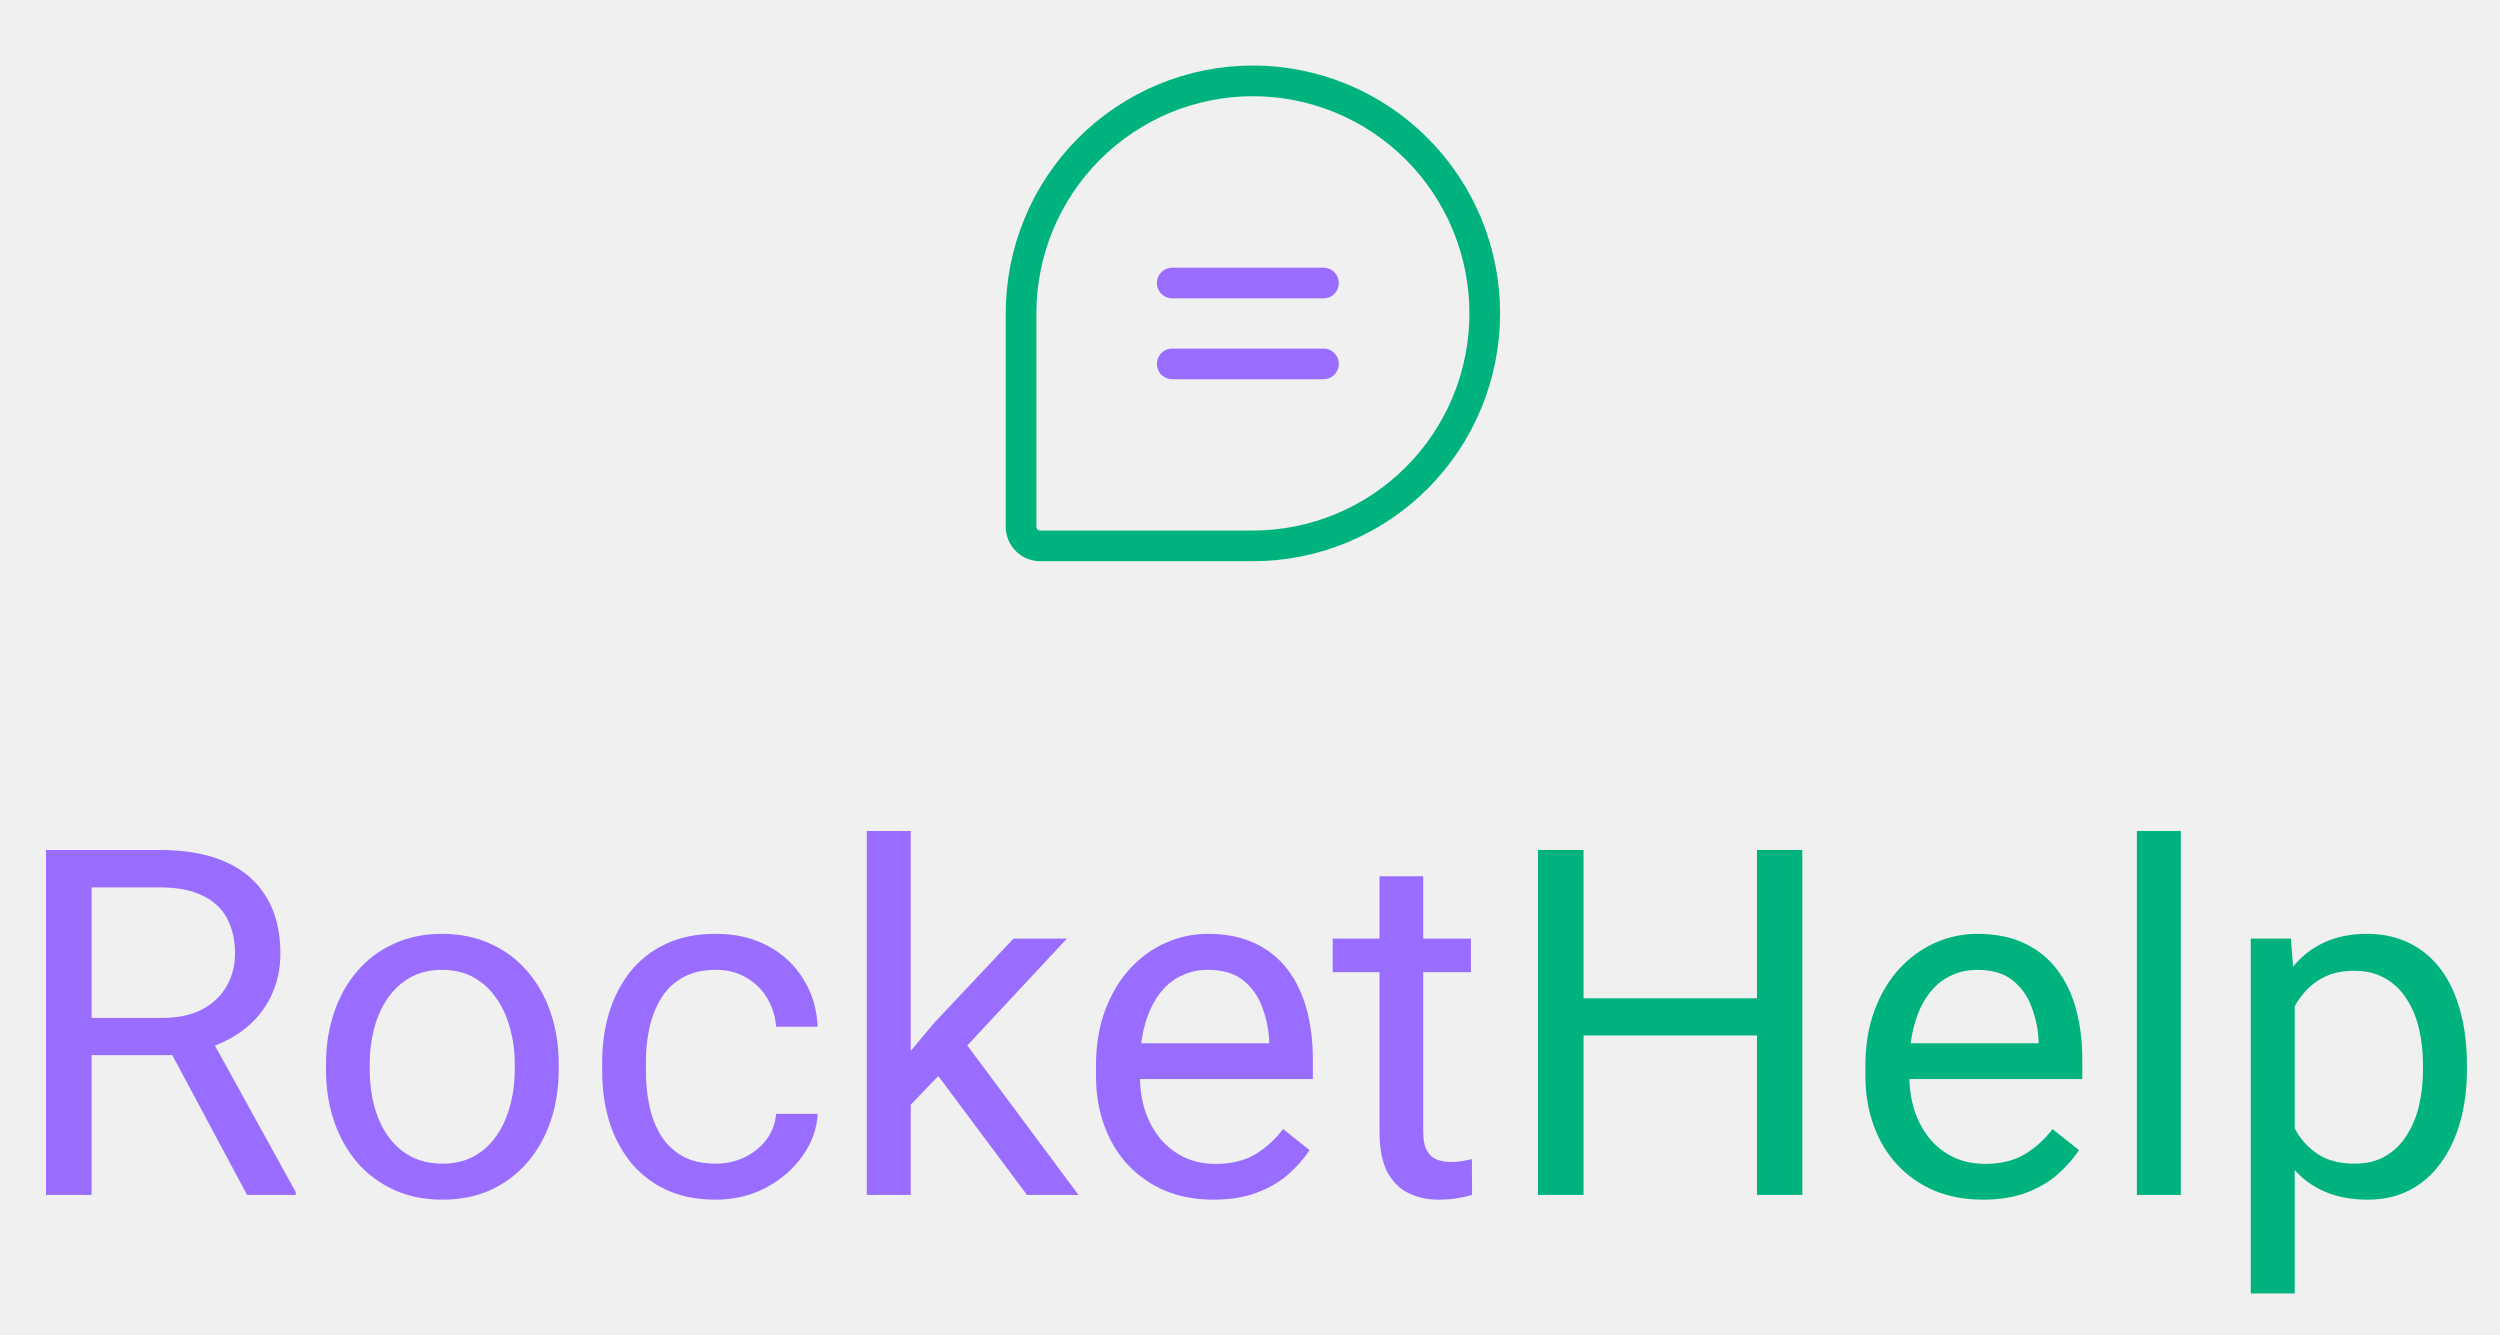
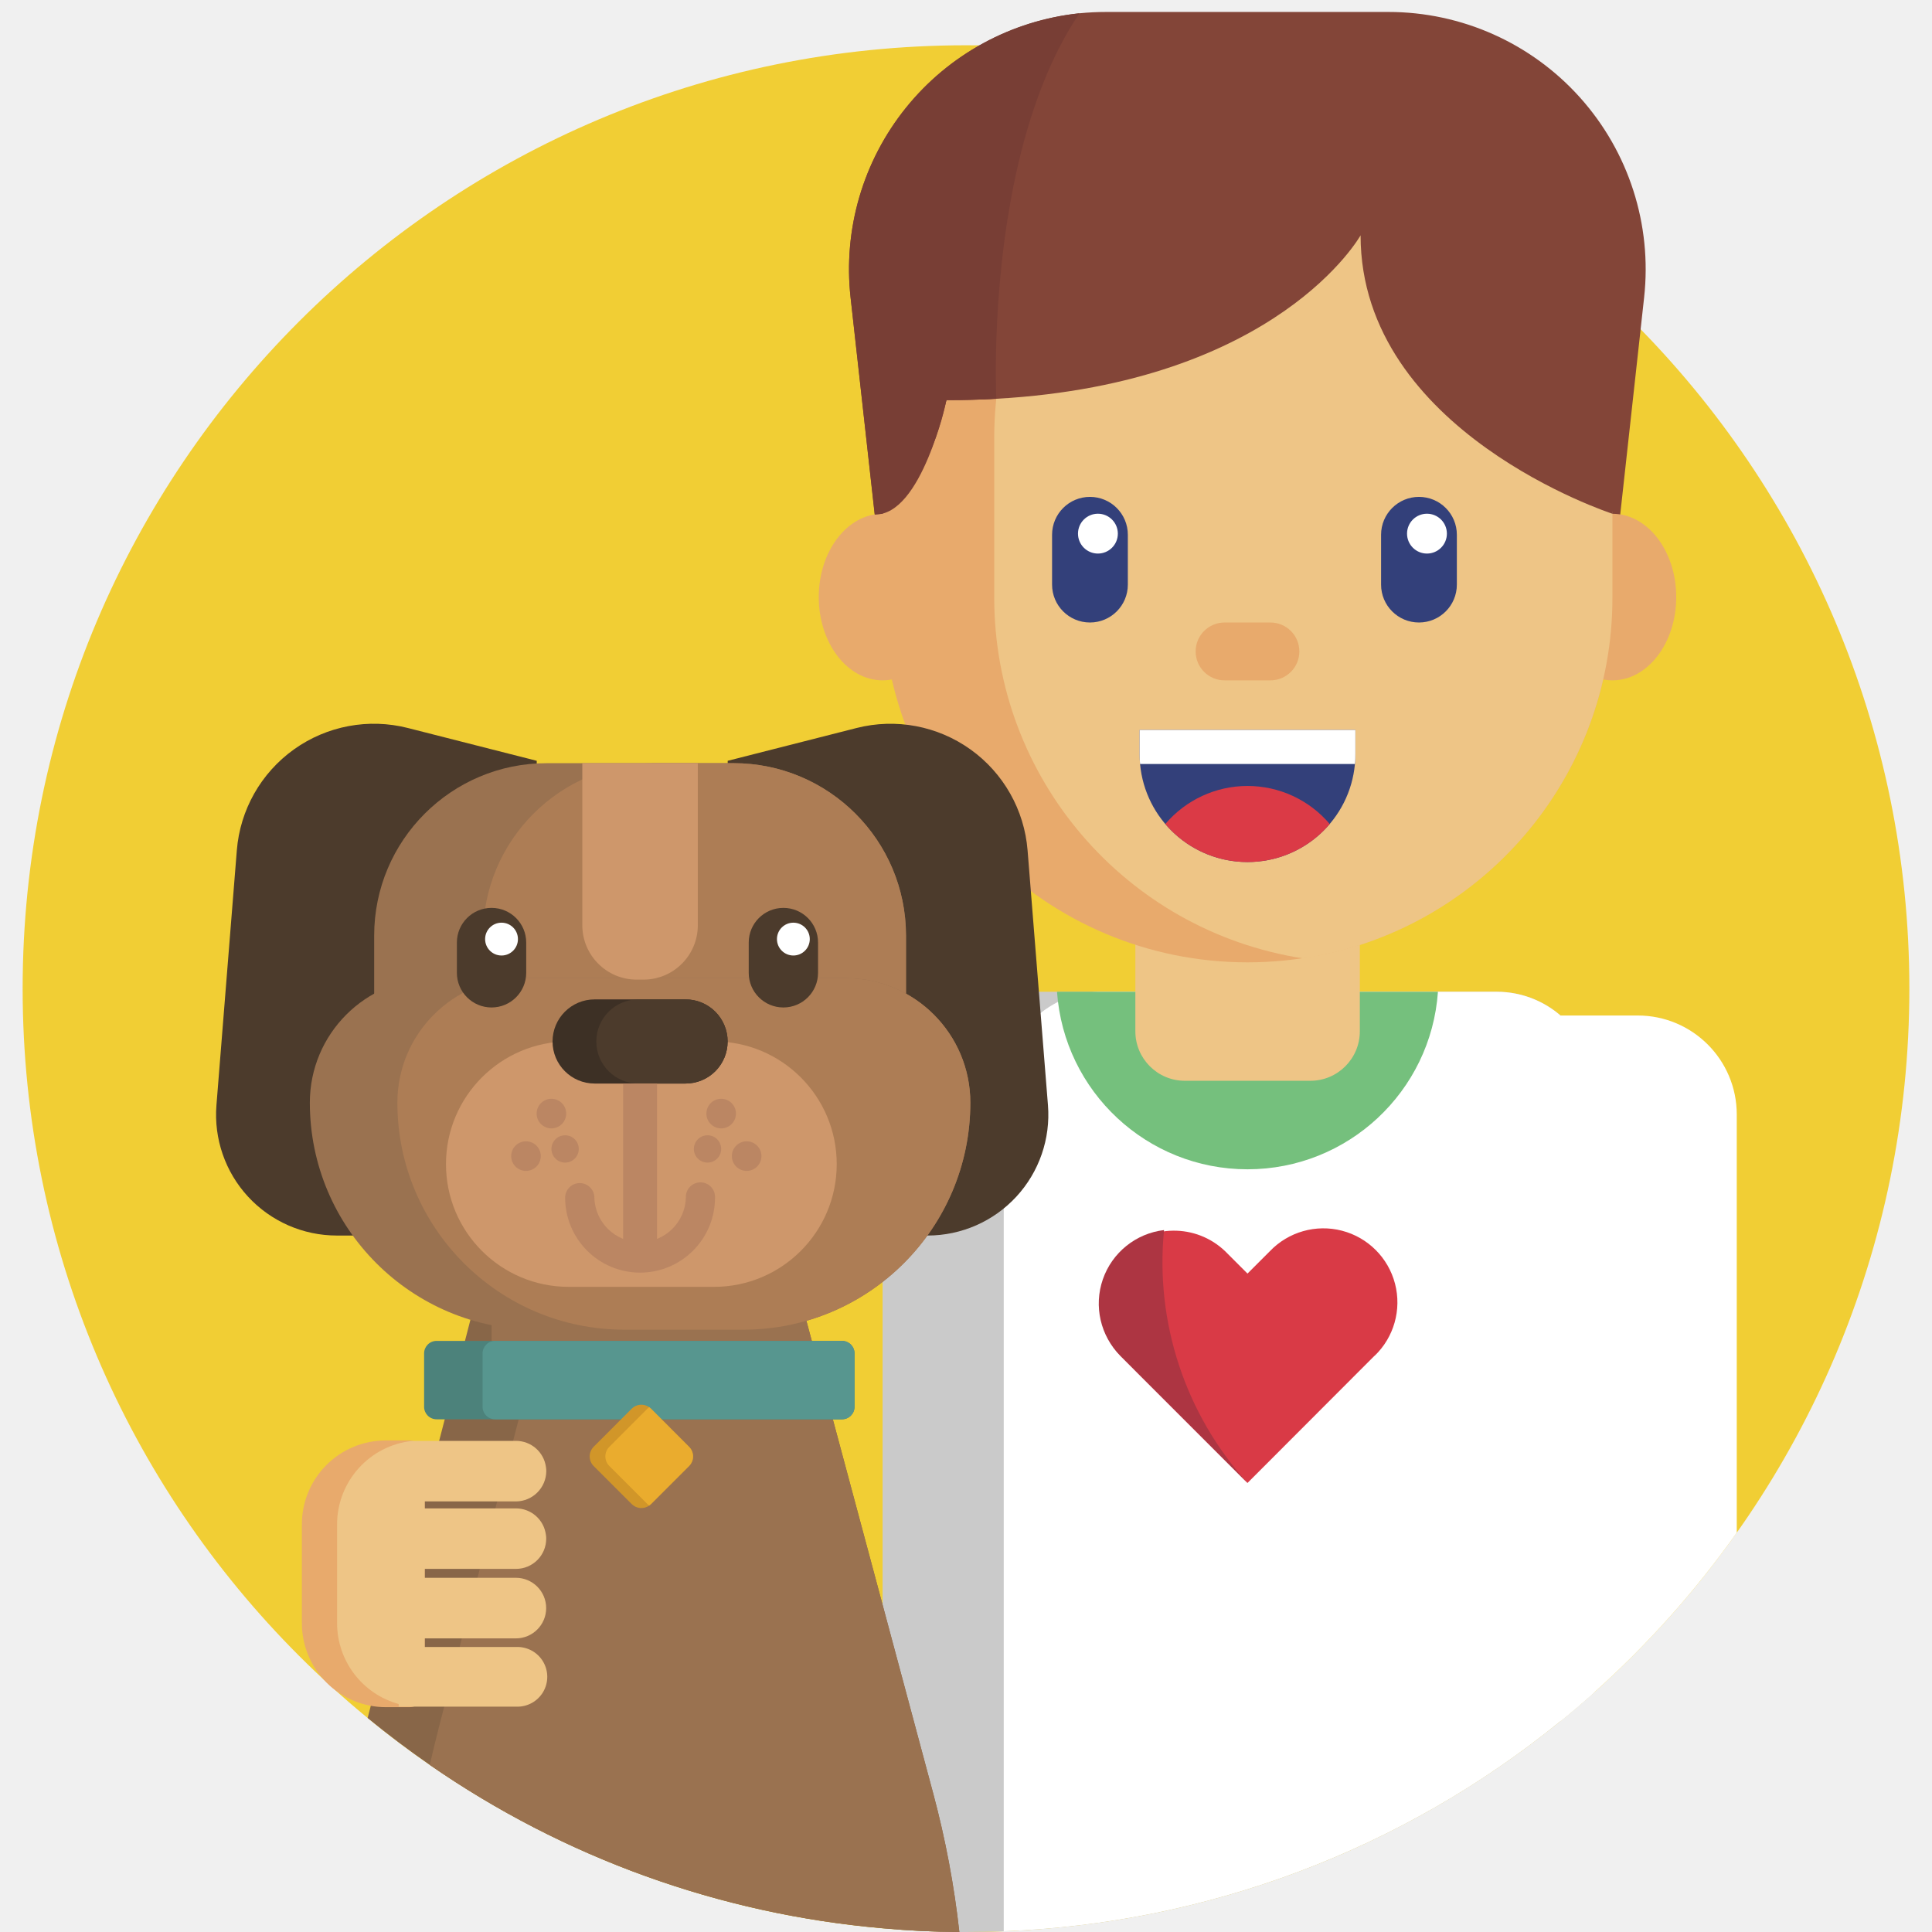
- <svg xmlns="http://www.w3.org/2000/svg" width="163" height="87" viewBox="0 0 163 87" fill="none">
-   <path d="M81.689 35.591H67.838C67.671 35.593 67.505 35.562 67.351 35.499C67.196 35.436 67.056 35.343 66.938 35.224C66.82 35.106 66.727 34.965 66.664 34.81C66.602 34.655 66.57 34.489 66.573 34.322V20.432C66.573 16.411 68.165 12.556 71 9.713C73.835 6.87 77.68 5.273 81.689 5.273V5.273C83.675 5.273 85.64 5.665 87.474 6.427C89.308 7.188 90.975 8.305 92.379 9.713C93.782 11.12 94.896 12.791 95.656 14.631C96.415 16.47 96.806 18.441 96.806 20.432V20.432C96.806 22.422 96.415 24.394 95.656 26.233C94.896 28.072 93.782 29.743 92.379 31.151C90.975 32.559 89.308 33.675 87.474 34.437C85.64 35.199 83.675 35.591 81.689 35.591V35.591Z" stroke="#00B37E" stroke-width="2" stroke-linecap="round" stroke-linejoin="round" />
-   <path d="M76.431 18.454H86.29" stroke="#996DFF" stroke-width="2" stroke-linecap="round" stroke-linejoin="round" />
-   <path d="M76.431 23.727H86.29" stroke="#996DFF" stroke-width="2" stroke-linecap="round" stroke-linejoin="round" />
-   <path d="M3 55.418H10.425C12.109 55.418 13.531 55.675 14.692 56.19C15.863 56.705 16.751 57.467 17.357 58.476C17.973 59.475 18.281 60.706 18.281 62.168C18.281 63.198 18.071 64.14 17.65 64.995C17.239 65.84 16.643 66.56 15.863 67.158C15.092 67.745 14.168 68.182 13.09 68.471L12.258 68.795H5.28L5.249 66.37H10.517C11.585 66.37 12.474 66.184 13.182 65.814C13.891 65.433 14.425 64.923 14.784 64.284C15.144 63.646 15.324 62.941 15.324 62.168C15.324 61.303 15.154 60.546 14.815 59.897C14.476 59.249 13.942 58.749 13.213 58.399C12.494 58.038 11.565 57.858 10.425 57.858H5.973V77.909H3V55.418ZM16.109 77.909L10.656 67.714L13.752 67.698L19.282 77.724V77.909H16.109Z" fill="#996DFF" />
-   <path d="M21.254 69.737V69.382C21.254 68.177 21.429 67.06 21.778 66.03C22.127 64.99 22.63 64.089 23.288 63.327C23.945 62.554 24.741 61.957 25.675 61.535C26.61 61.102 27.657 60.886 28.818 60.886C29.989 60.886 31.041 61.102 31.976 61.535C32.921 61.957 33.722 62.554 34.379 63.327C35.047 64.089 35.555 64.99 35.904 66.03C36.253 67.06 36.428 68.177 36.428 69.382V69.737C36.428 70.942 36.253 72.06 35.904 73.09C35.555 74.119 35.047 75.02 34.379 75.793C33.722 76.555 32.926 77.152 31.991 77.585C31.067 78.007 30.02 78.218 28.849 78.218C27.678 78.218 26.625 78.007 25.691 77.585C24.756 77.152 23.955 76.555 23.288 75.793C22.63 75.02 22.127 74.119 21.778 73.09C21.429 72.06 21.254 70.942 21.254 69.737ZM24.104 69.382V69.737C24.104 70.572 24.202 71.359 24.397 72.101C24.592 72.832 24.885 73.481 25.275 74.047C25.675 74.614 26.174 75.062 26.769 75.391C27.365 75.71 28.058 75.87 28.849 75.87C29.629 75.87 30.312 75.71 30.898 75.391C31.493 75.062 31.986 74.614 32.376 74.047C32.767 73.481 33.059 72.832 33.254 72.101C33.46 71.359 33.562 70.572 33.562 69.737V69.382C33.562 68.558 33.46 67.781 33.254 67.049C33.059 66.308 32.761 65.654 32.361 65.088C31.971 64.511 31.478 64.058 30.882 63.728C30.297 63.399 29.609 63.234 28.818 63.234C28.037 63.234 27.349 63.399 26.754 63.728C26.168 64.058 25.675 64.511 25.275 65.088C24.885 65.654 24.592 66.308 24.397 67.049C24.202 67.781 24.104 68.558 24.104 69.382Z" fill="#996DFF" />
-   <path d="M46.672 75.87C47.349 75.87 47.976 75.731 48.551 75.453C49.126 75.175 49.599 74.794 49.968 74.31C50.338 73.816 50.548 73.254 50.6 72.626H53.311C53.26 73.615 52.926 74.536 52.31 75.391C51.704 76.236 50.908 76.921 49.922 77.446C48.936 77.961 47.853 78.218 46.672 78.218C45.419 78.218 44.325 77.997 43.391 77.554C42.466 77.111 41.696 76.503 41.08 75.731C40.474 74.959 40.017 74.073 39.709 73.074C39.411 72.065 39.262 70.999 39.262 69.876V69.228C39.262 68.105 39.411 67.044 39.709 66.046C40.017 65.036 40.474 64.145 41.08 63.373C41.696 62.601 42.466 61.993 43.391 61.55C44.325 61.107 45.419 60.886 46.672 60.886C47.976 60.886 49.116 61.154 50.092 61.689C51.067 62.215 51.832 62.935 52.387 63.852C52.952 64.758 53.26 65.788 53.311 66.941H50.6C50.548 66.251 50.353 65.628 50.014 65.072C49.686 64.516 49.234 64.073 48.659 63.744C48.094 63.404 47.432 63.234 46.672 63.234C45.799 63.234 45.065 63.409 44.469 63.759C43.883 64.099 43.416 64.562 43.067 65.15C42.728 65.726 42.482 66.37 42.328 67.08C42.184 67.781 42.112 68.496 42.112 69.228V69.876C42.112 70.608 42.184 71.329 42.328 72.039C42.471 72.75 42.713 73.393 43.052 73.97C43.401 74.547 43.868 75.01 44.453 75.36C45.049 75.7 45.788 75.87 46.672 75.87Z" fill="#996DFF" />
-   <path d="M59.38 54.182V77.909H56.515V54.182H59.38ZM69.563 61.195L62.292 68.996L58.225 73.228L57.994 70.185L60.906 66.694L66.081 61.195H69.563ZM66.959 77.909L61.013 69.938L62.492 67.389L70.318 77.909H66.959Z" fill="#996DFF" />
-   <path d="M79.114 78.218C77.953 78.218 76.9 78.022 75.956 77.631C75.021 77.229 74.215 76.668 73.537 75.947C72.87 75.226 72.356 74.372 71.997 73.383C71.637 72.394 71.457 71.313 71.457 70.139V69.49C71.457 68.131 71.658 66.921 72.058 65.86C72.459 64.789 73.003 63.883 73.691 63.141C74.379 62.4 75.16 61.839 76.033 61.458C76.906 61.077 77.809 60.886 78.744 60.886C79.935 60.886 80.962 61.092 81.825 61.504C82.698 61.916 83.411 62.492 83.966 63.234C84.52 63.965 84.931 64.83 85.198 65.829C85.465 66.818 85.599 67.899 85.599 69.073V70.355H73.152V68.023H82.749V67.806C82.708 67.065 82.554 66.344 82.287 65.644C82.03 64.944 81.619 64.367 81.055 63.914C80.49 63.461 79.719 63.234 78.744 63.234C78.097 63.234 77.501 63.373 76.957 63.651C76.413 63.919 75.945 64.32 75.555 64.856C75.165 65.391 74.862 66.046 74.646 66.818C74.431 67.59 74.323 68.481 74.323 69.49V70.139C74.323 70.932 74.431 71.679 74.646 72.379C74.872 73.069 75.196 73.677 75.617 74.202C76.048 74.727 76.567 75.139 77.173 75.438C77.789 75.736 78.487 75.885 79.268 75.885C80.274 75.885 81.126 75.68 81.825 75.268C82.523 74.856 83.134 74.305 83.658 73.615L85.383 74.99C85.024 75.535 84.567 76.055 84.012 76.55C83.458 77.044 82.775 77.446 81.963 77.755C81.162 78.064 80.212 78.218 79.114 78.218Z" fill="#996DFF" />
-   <path d="M95.904 61.195V63.389H86.893V61.195H95.904ZM89.943 57.132H92.793V73.769C92.793 74.336 92.88 74.763 93.055 75.051C93.229 75.34 93.455 75.53 93.732 75.623C94.01 75.716 94.308 75.762 94.626 75.762C94.862 75.762 95.109 75.741 95.365 75.7C95.632 75.649 95.833 75.607 95.966 75.576L95.981 77.909C95.755 77.981 95.458 78.048 95.088 78.11C94.729 78.182 94.292 78.218 93.779 78.218C93.08 78.218 92.438 78.079 91.853 77.801C91.268 77.523 90.8 77.059 90.451 76.411C90.112 75.752 89.943 74.866 89.943 73.754V57.132Z" fill="#996DFF" />
-   <path d="M114.924 65.088V67.513H102.785V65.088H114.924ZM103.247 55.418V77.909H100.274V55.418H103.247ZM117.512 55.418V77.909H114.554V55.418H117.512Z" fill="#00B37E" />
-   <path d="M129.281 78.218C128.12 78.218 127.068 78.022 126.123 77.631C125.188 77.229 124.382 76.668 123.704 75.947C123.037 75.226 122.523 74.372 122.164 73.383C121.805 72.394 121.625 71.313 121.625 70.139V69.49C121.625 68.131 121.825 66.921 122.226 65.86C122.626 64.789 123.17 63.883 123.858 63.141C124.547 62.4 125.327 61.839 126.2 61.458C127.073 61.077 127.977 60.886 128.911 60.886C130.102 60.886 131.129 61.092 131.992 61.504C132.865 61.916 133.579 62.492 134.133 63.234C134.688 63.965 135.099 64.83 135.366 65.829C135.633 66.818 135.766 67.899 135.766 69.073V70.355H123.319V68.023H132.916V67.806C132.875 67.065 132.721 66.344 132.454 65.644C132.197 64.944 131.787 64.367 131.222 63.914C130.657 63.461 129.887 63.234 128.911 63.234C128.264 63.234 127.668 63.373 127.124 63.651C126.58 63.919 126.113 64.32 125.722 64.856C125.332 65.391 125.029 66.046 124.814 66.818C124.598 67.59 124.49 68.481 124.49 69.49V70.139C124.49 70.932 124.598 71.679 124.814 72.379C125.039 73.069 125.363 73.677 125.784 74.202C126.215 74.727 126.734 75.139 127.34 75.438C127.956 75.736 128.654 75.885 129.435 75.885C130.441 75.885 131.294 75.68 131.992 75.268C132.69 74.856 133.301 74.305 133.825 73.615L135.55 74.99C135.191 75.535 134.734 76.055 134.179 76.55C133.625 77.044 132.942 77.446 132.131 77.755C131.33 78.064 130.38 78.218 129.281 78.218Z" fill="#00B37E" />
-   <path d="M142.19 54.182V77.909H139.325V54.182H142.19Z" fill="#00B37E" />
-   <path d="M149.615 64.408V84.335H146.75V61.195H149.368L149.615 64.408ZM160.845 69.413V69.737C160.845 70.953 160.701 72.08 160.413 73.12C160.126 74.15 159.705 75.046 159.15 75.808C158.606 76.57 157.933 77.162 157.132 77.585C156.331 78.007 155.412 78.218 154.375 78.218C153.317 78.218 152.382 78.043 151.571 77.693C150.76 77.343 150.072 76.833 149.507 76.163C148.942 75.494 148.49 74.691 148.151 73.754C147.823 72.817 147.597 71.761 147.474 70.587V68.857C147.597 67.621 147.828 66.514 148.167 65.536C148.506 64.557 148.952 63.723 149.507 63.033C150.072 62.333 150.755 61.803 151.556 61.442C152.357 61.071 153.281 60.886 154.329 60.886C155.376 60.886 156.305 61.092 157.117 61.504C157.928 61.906 158.611 62.482 159.166 63.234C159.72 63.986 160.136 64.887 160.413 65.937C160.701 66.978 160.845 68.136 160.845 69.413ZM157.979 69.737V69.413C157.979 68.579 157.892 67.796 157.717 67.065C157.543 66.323 157.271 65.675 156.901 65.119C156.542 64.552 156.079 64.109 155.515 63.79C154.95 63.461 154.277 63.296 153.497 63.296C152.778 63.296 152.151 63.419 151.617 63.667C151.094 63.914 150.647 64.248 150.277 64.671C149.907 65.083 149.604 65.556 149.368 66.092C149.142 66.617 148.973 67.163 148.86 67.729V71.73C149.065 72.451 149.353 73.131 149.723 73.769C150.092 74.397 150.585 74.907 151.201 75.299C151.818 75.68 152.593 75.87 153.527 75.87C154.298 75.87 154.96 75.71 155.515 75.391C156.079 75.062 156.542 74.614 156.901 74.047C157.271 73.481 157.543 72.832 157.717 72.101C157.892 71.359 157.979 70.572 157.979 69.737Z" fill="#00B37E" />
+ <svg xmlns="http://www.w3.org/2000/svg" viewBox="0 0 512 512">
+   <defs>
+     <style>.cls-3{fill:#fff}.cls-5{fill:#eec586}.cls-6{fill:#834538}.cls-7{fill:#e8aa6c}.cls-8{fill:#33407a}.cls-14{fill:#9a7250}.cls-15{fill:#4c3b2c}.cls-16{fill:#ad7d55}.cls-17{fill:#ce976b}.cls-21{fill:#bb8663}</style>
+   </defs>
+   <circle cx="256" cy="262" r="250" style="fill:#f1ce34" id="BULINE" />
+   <g id="Icons">
+     <path d="M413.55 269.11a25.76 25.76 0 0 0-16.9-6.29H259.79a25.77 25.77 0 0 0-13.77 4l-.49.32a26.92 26.92 0 0 0-3.22 2.5 21 21 0 0 0-2.21 2.31c-.07.08-.14.15-.2.23q-.41.5-.78 1a23.43 23.43 0 0 0-1.83 3c-1.84 3.59-3 8.1-3.31 14-.05 1-.08 2.09-.08 3.21V511q10.06.89 20.35 1H256q5 0 10-.2a248.83 248.83 0 0 0 147.51-55.68q4.59-3.72 9-7.67V288.72a25.8 25.8 0 0 0-8.96-19.61z" style="fill:#cacaca" />
+     <path class="cls-3" d="M422.55 288.72v159.73q-4.41 3.94-9 7.67A248.83 248.83 0 0 1 266 511.8V288.72a25.82 25.82 0 0 1 8.42-19.12c.42-.38.86-.76 1.31-1.11a26.21 26.21 0 0 1 2.28-1.63c.75-.48 1.53-.92 2.33-1.33a26 26 0 0 1 10.78-2.7h105.53a25.93 25.93 0 0 1 25.9 25.9z" />
+     <path d="M381.07 262.83a50.6 50.6 0 0 1-100.95 0z" style="fill:#75c07d" />
+     <path class="cls-5" d="M300.83 232.17h59.54v41.13a13.12 13.12 0 0 1-13.12 13.12H314a13.12 13.12 0 0 1-13.12-13.12v-41.13h-.05z" />
+     <path class="cls-6" d="m435.71 78.82-8.4 76.31H233.89v-.22l-8.46-76a68.19 68.19 0 0 1 60.65-75.39c2.33-.23 4.7-.35 7.08-.35h74.78a68.17 68.17 0 0 1 67.77 75.65z" />
+     <ellipse class="cls-7" cx="233.89" cy="158.23" rx="16.91" ry="22.07" />
+     <path class="cls-7" d="M360.55 62.36S336.24 106 250.8 106c0 0-4 22.26-16.91 30.13v22.19a96.71 96.71 0 1 0 193.42 0v-22.15s-66.76-21.67-66.76-73.81z" />
+     <ellipse class="cls-7" cx="427.31" cy="158.23" rx="16.91" ry="22.07" />
+     <path class="cls-5" d="M427.31 116v42.35A96.74 96.74 0 0 1 345.4 254a96.75 96.75 0 0 1-81.92-95.59V116a96.74 96.74 0 0 1 81.92-95.58A96.77 96.77 0 0 1 427.31 116z" />
+     <rect class="cls-8" x="278.81" y="131.68" width="20.08" height="33.29" rx="10.04" />
+     <circle class="cls-3" cx="290.96" cy="141.42" r="5.28" />
+     <rect class="cls-8" x="366" y="131.68" width="20.08" height="33.29" rx="10.04" />
+     <circle class="cls-3" cx="378.16" cy="141.42" r="5.28" />
+     <rect class="cls-7" x="316.86" y="164.97" width="27.48" height="15.33" rx="7.66" />
+     <path class="cls-6" d="m429.34 116.45-2 19.71s-66.77-21.66-66.77-73.8c0 0-21.77 39.11-96.51 43.32q-6.34.36-13.23.36s-6.05 22.43-19 30.3l2.06-20.34a96.72 96.72 0 0 1 96.71-96.7c5 0 18.79-3 23.6-2.22a96.44 96.44 0 0 1 53.6 27.2c17.49 17.49 21.54 45.46 21.54 72.17z" />
+     <path d="M270.66 40.12c-8.24 32.45-6.63 65.56-6.63 65.56q-6.34.36-13.23.36s-6.53 30.69-19 30.3l-6.39-57.45a68.19 68.19 0 0 1 60.67-75.37c-7.22 10.64-12.08 23.56-15.42 36.6z" style="fill:#783e35" />
+     <path d="M364.27 359.28 330.6 393l-27.75-27.75-5.92-5.93a19.62 19.62 0 0 1 27.74-27.74l5.93 5.93 5.93-5.93a19.62 19.62 0 1 1 27.74 27.74z" style="fill:#d93a46" />
+     <path d="m330.6 393-27.75-27.75-5.92-5.93a19.61 19.61 0 0 1 11.55-33.34A87.22 87.22 0 0 0 330.6 393z" style="fill:#ad3542" />
+     <path class="cls-3" d="M460.26 295.35v110.84a251.74 251.74 0 0 1-37.71 42.26q-4.41 3.94-9 7.67v-187H434a26.24 26.24 0 0 1 26.26 26.23z" />
+     <path class="cls-8" d="M359.19 193.44v6.43c0 .87 0 1.74-.12 2.6a28.59 28.59 0 0 1-56.94 0c-.08-.86-.12-1.73-.12-2.6v-6.43z" />
+     <path d="M352.4 218.38a28.6 28.6 0 0 1-43.59 0 28.58 28.58 0 0 1 43.59 0z" style="fill:#db3a46" />
+     <path class="cls-3" d="M359.19 193.44v6.43c0 .87 0 1.74-.12 2.6h-56.94c-.08-.86-.12-1.73-.12-2.6v-6.43z" />
+     <path d="M254.24 512q-10.28-.06-20.35-1a248.55 248.55 0 0 1-120-43.29q-8.49-5.88-16.46-12.42l.84-3.27.89-3.44 13.35-51.73 3.89-15.09 1.47-5.66 5.36-20.78 1.44-5.58 2.81-10.87.44-1.72h82.29L213.7 350l1.43 5.32 5.57 20.78 13.19 49.15 13.44 50.1a246.82 246.82 0 0 1 6.91 36.65z" style="fill:#886648" />
+     <path class="cls-14" d="M254.24 512q-10.28-.06-20.35-1a248.55 248.55 0 0 1-120-43.29q1.17-5.08 2.47-10.14l1.37-5.32 4.08-15.81.59-2.28 4.15-16.06.61-2.36 4.14-16.06.48-1.85 4.22-16.04 1.46-5.66 5.37-20.78.76-3 1-3.75 1.44-5.58.59-2.28.93-3.6h62.76L213.7 350l1.43 5.32 5.57 20.78 13.19 49.15 13.44 50.1a246.82 246.82 0 0 1 6.91 36.65z" />
+     <path class="cls-14" d="M130.26 343.05h77.34v33.08h-77.34z" />
+     <path class="cls-15" d="M142.25 327.43h-53a32 32 0 0 1-31.89-34.55l5.4-67.52a36.45 36.45 0 0 1 45.34-32.43l34.14 8.69zM192.83 327.43h53a32 32 0 0 0 31.89-34.55l-5.4-67.52A36.45 36.45 0 0 0 227 192.93l-34.15 8.69z" />
+     <path class="cls-14" d="M240.1 247.94v24.2H99.16v-24.2a45.71 45.71 0 0 1 45.71-45.69h49.52a45.71 45.71 0 0 1 45.71 45.69z" />
+     <path class="cls-16" d="M240.1 247.94v24.2H128v-24.2a45.69 45.69 0 0 1 45.69-45.69h20.74a45.71 45.71 0 0 1 45.67 45.69z" />
+     <path class="cls-14" d="M257.15 292.22A60.16 60.16 0 0 1 197 352.38h-54.73a60.16 60.16 0 0 1-60.16-60.16 33 33 0 0 1 33-33h109.1a33 33 0 0 1 32.94 33z" />
+     <path class="cls-16" d="M257.15 292.22A60.16 60.16 0 0 1 197 352.38h-31.53a60.16 60.16 0 0 1-60.16-60.16 33 33 0 0 1 33-33h85.9a33 33 0 0 1 32.94 33z" />
+     <rect class="cls-15" x="121.08" y="240.6" width="18.37" height="26.39" rx="9.18" />
+     <circle class="cls-3" cx="132.91" cy="248.87" r="4.35" />
+     <rect class="cls-15" x="198.42" y="240.6" width="18.37" height="26.39" rx="9.18" />
+     <circle class="cls-3" cx="210.25" cy="248.87" r="4.35" />
+     <rect class="cls-17" x="118.19" y="275.99" width="103.55" height="65.04" rx="32.52" />
+     <path d="M192.83 276a11.13 11.13 0 0 1-11.15 11.15h-24.1a11.15 11.15 0 1 1 0-22.3h24.1A11.14 11.14 0 0 1 192.83 276z" style="fill:#3d3025" />
+     <path class="cls-15" d="M192.83 276a11.13 11.13 0 0 1-11.15 11.15h-12.5a11.15 11.15 0 1 1 0-22.3h12.5A11.14 11.14 0 0 1 192.83 276z" />
+     <path class="cls-17" d="M184.93 202.25v42.95a14.41 14.41 0 0 1-14.41 14.41h-1.79a14.41 14.41 0 0 1-14.41-14.41v-42.95z" />
+     <path d="M226.46 358.65v14.17a3.31 3.31 0 0 1-3.3 3.31H115.7a3.31 3.31 0 0 1-3.31-3.31v-14.17a3.31 3.31 0 0 1 3.31-3.3h107.46a3.31 3.31 0 0 1 3.3 3.3z" style="fill:#4c827b" />
+     <path d="M226.46 358.65v14.17a3.31 3.31 0 0 1-3.3 3.31h-91.95a3.32 3.32 0 0 1-3.32-3.31v-14.17a3.32 3.32 0 0 1 3.32-3.3h91.95a3.31 3.31 0 0 1 3.3 3.3z" style="fill:#57968f" />
+     <circle class="cls-21" cx="146.13" cy="295.11" r="3.92" />
+     <circle class="cls-21" cx="139.39" cy="306.38" r="3.92" />
+     <circle class="cls-21" cx="149.76" cy="304.48" r="3.62" />
+     <circle class="cls-21" cx="191.12" cy="295.11" r="3.92" />
+     <circle class="cls-21" cx="197.87" cy="306.38" r="3.92" />
+     <circle class="cls-21" cx="187.5" cy="304.48" r="3.62" />
+     <path class="cls-21" d="M165.14 287.14h8.98v44.01h-8.98z" />
+     <path class="cls-21" d="M169.63 337.26a19.88 19.88 0 0 1-19.86-19.86 3.87 3.87 0 0 1 7.74 0 12.13 12.13 0 0 0 24.25 0 3.87 3.87 0 1 1 7.73 0 19.88 19.88 0 0 1-19.86 19.86z" />
+     <path d="m182.61 388.51-10.09 10.09a3.39 3.39 0 0 1-.46.39 3.63 3.63 0 0 1-4.65-.39l-10.09-10.09a3.61 3.61 0 0 1 0-5.09l10.09-10.11a3.63 3.63 0 0 1 4.65-.39 3.39 3.39 0 0 1 .46.39l10.09 10.11a3.59 3.59 0 0 1 0 5.09z" style="fill:#d19629" />
+     <path d="m182.61 388.51-10.09 10.09a3.39 3.39 0 0 1-.46.39 2.93 2.93 0 0 1-.48-.39l-10.09-10.09a3.57 3.57 0 0 1 0-5.09l10.09-10.11a2.93 2.93 0 0 1 .48-.39 3.39 3.39 0 0 1 .46.39l10.09 10.11a3.59 3.59 0 0 1 0 5.09z" style="fill:#eaac2e" />
+     <path class="cls-7" d="M112.55 385.77v62.54a4.07 4.07 0 0 1-3.1 4 4.24 4.24 0 0 1-.94.11h-6.21A22.27 22.27 0 0 1 80 430.14V404a22.22 22.22 0 0 1 22.27-22.27h6.17a4.24 4.24 0 0 1 .94.11 4.09 4.09 0 0 1 3.17 3.93z" />
+     <path class="cls-5" d="M112.55 415.77v2.36h24.16a8 8 0 1 1 0 16.06h-24.16v2.28h24.29a7.91 7.91 0 1 1 0 15.81h-31.19v-.7a22.25 22.25 0 0 1-16.32-21.44V404a22.26 22.26 0 0 1 20-22.15h27.4a8 8 0 0 1 7.95 6.92 5.84 5.84 0 0 1 .09 1.12 8.08 8.08 0 0 1-8 8h-24.22v1.85h24.16a8 8 0 0 1 7.95 6.94 5.6 5.6 0 0 1 .09 1.09 8 8 0 0 1-8 8z" />
+   </g>
</svg>
